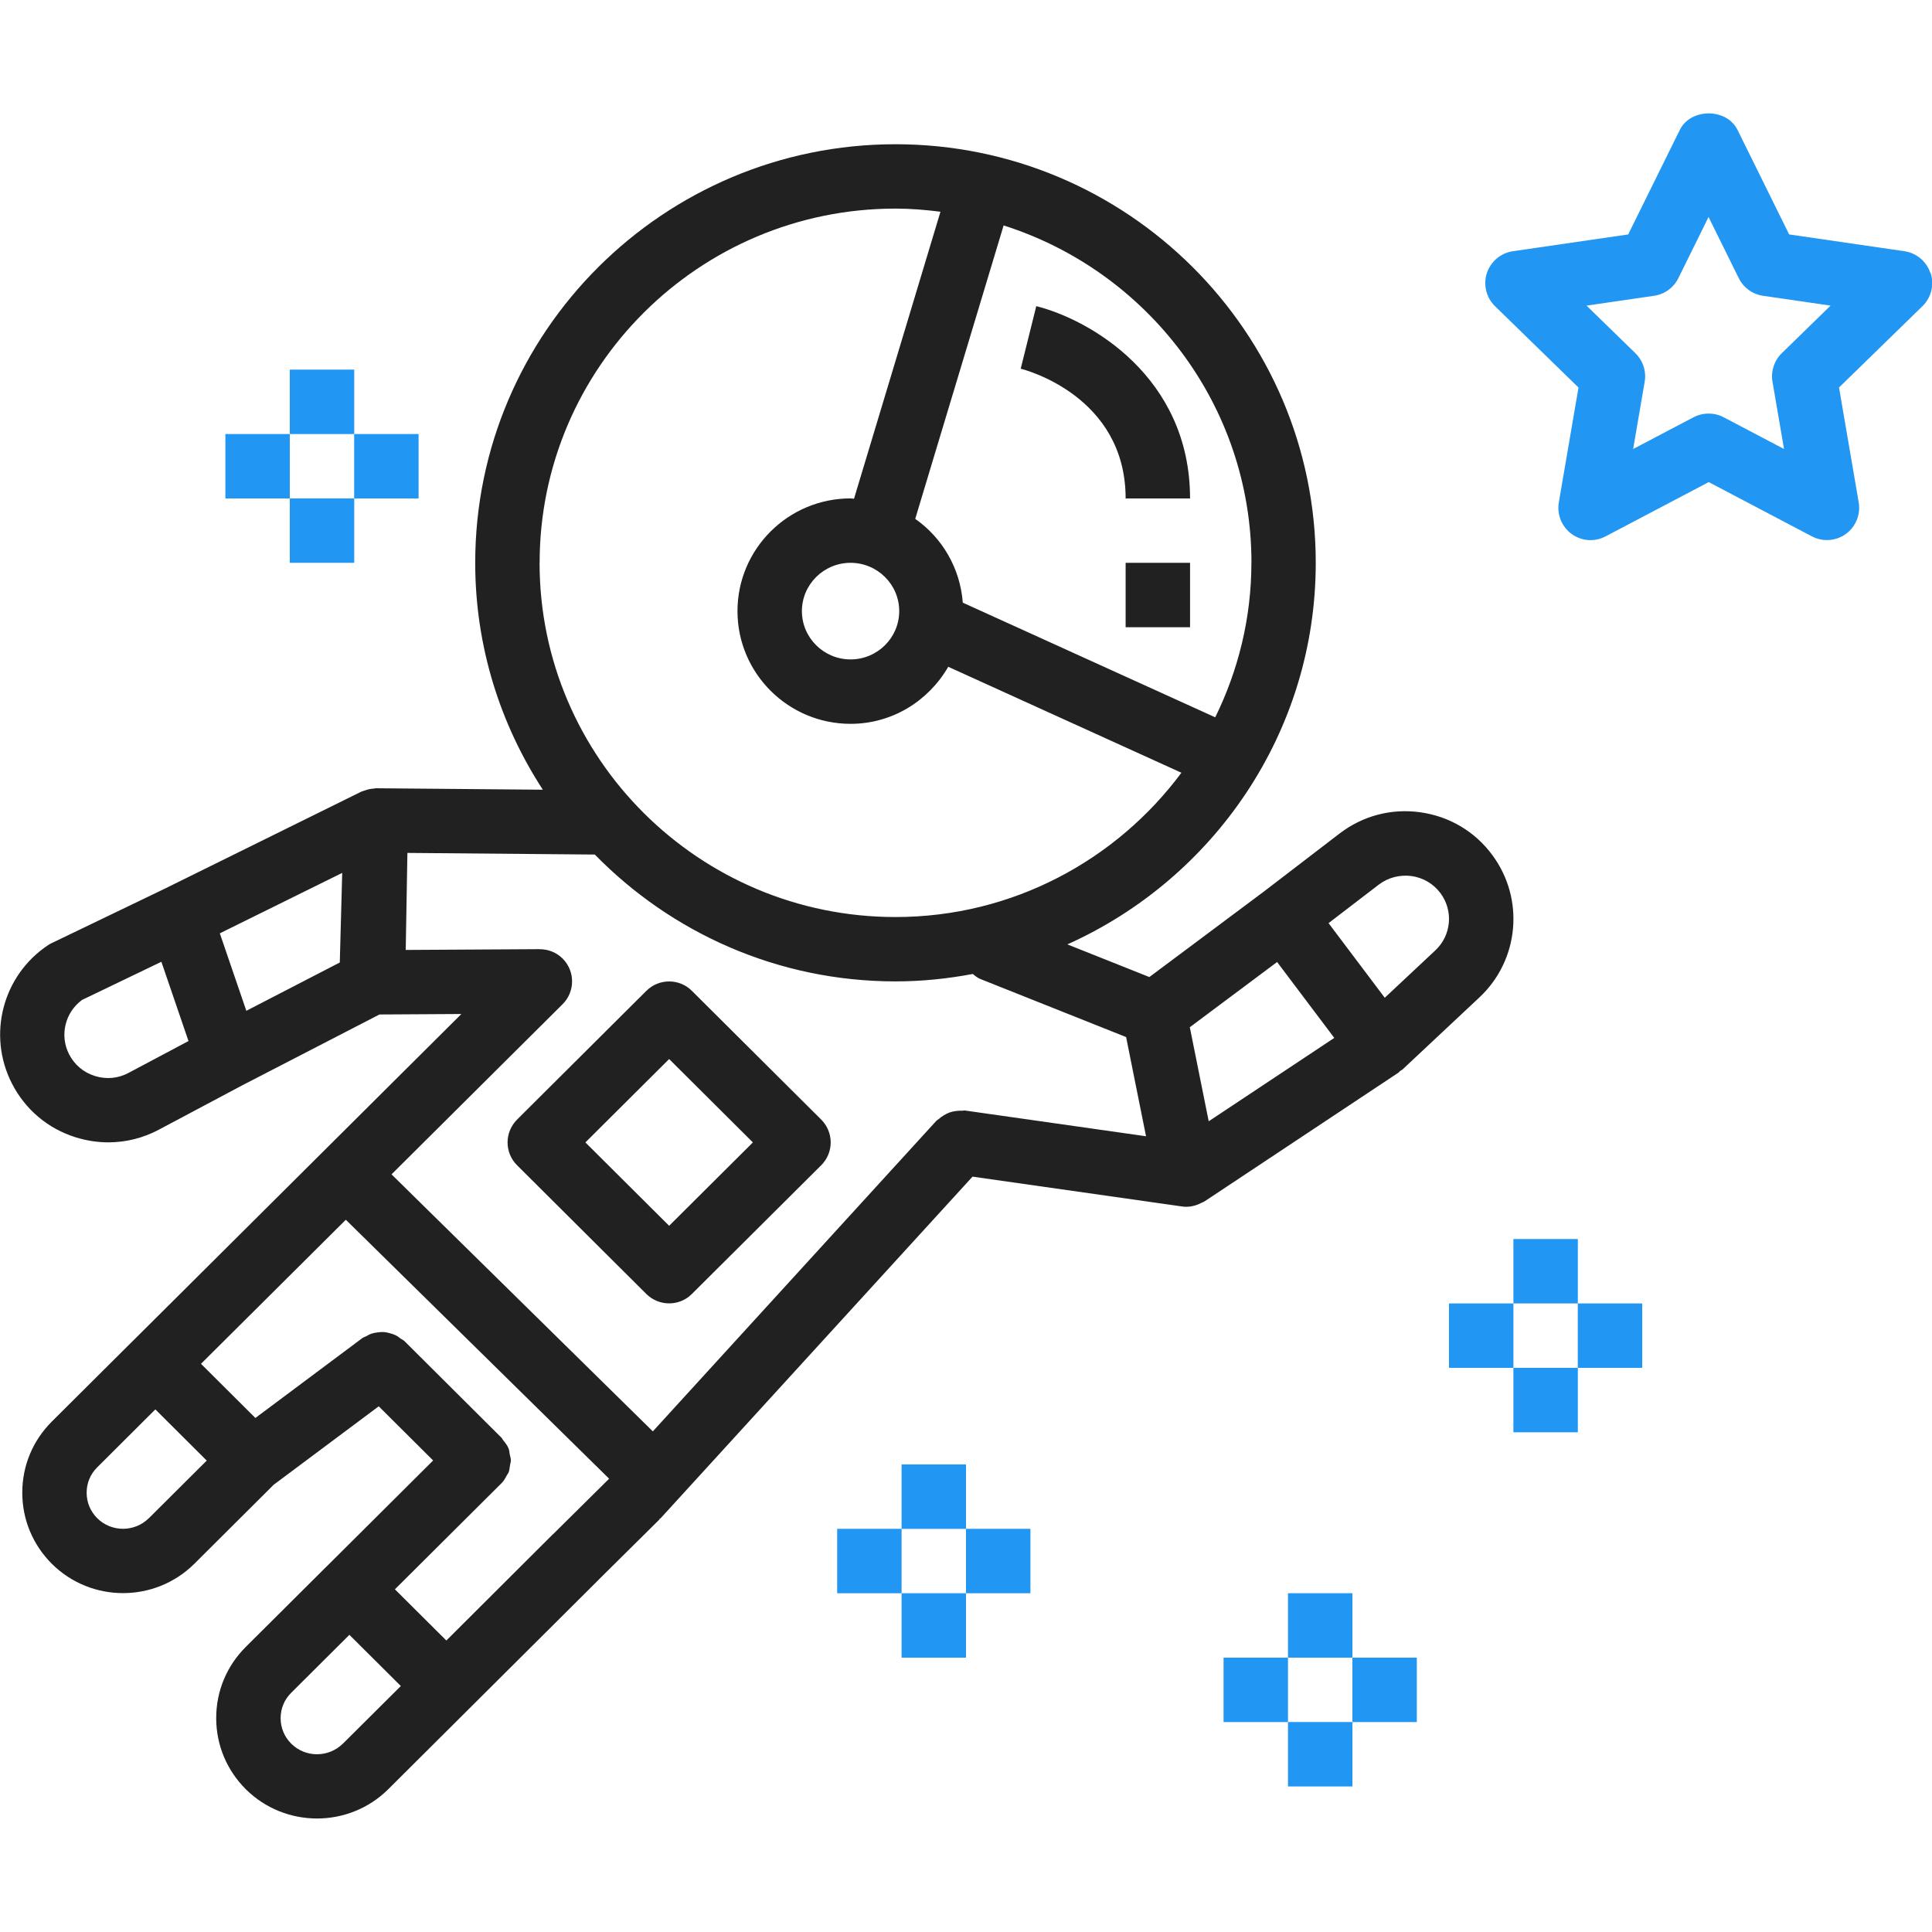
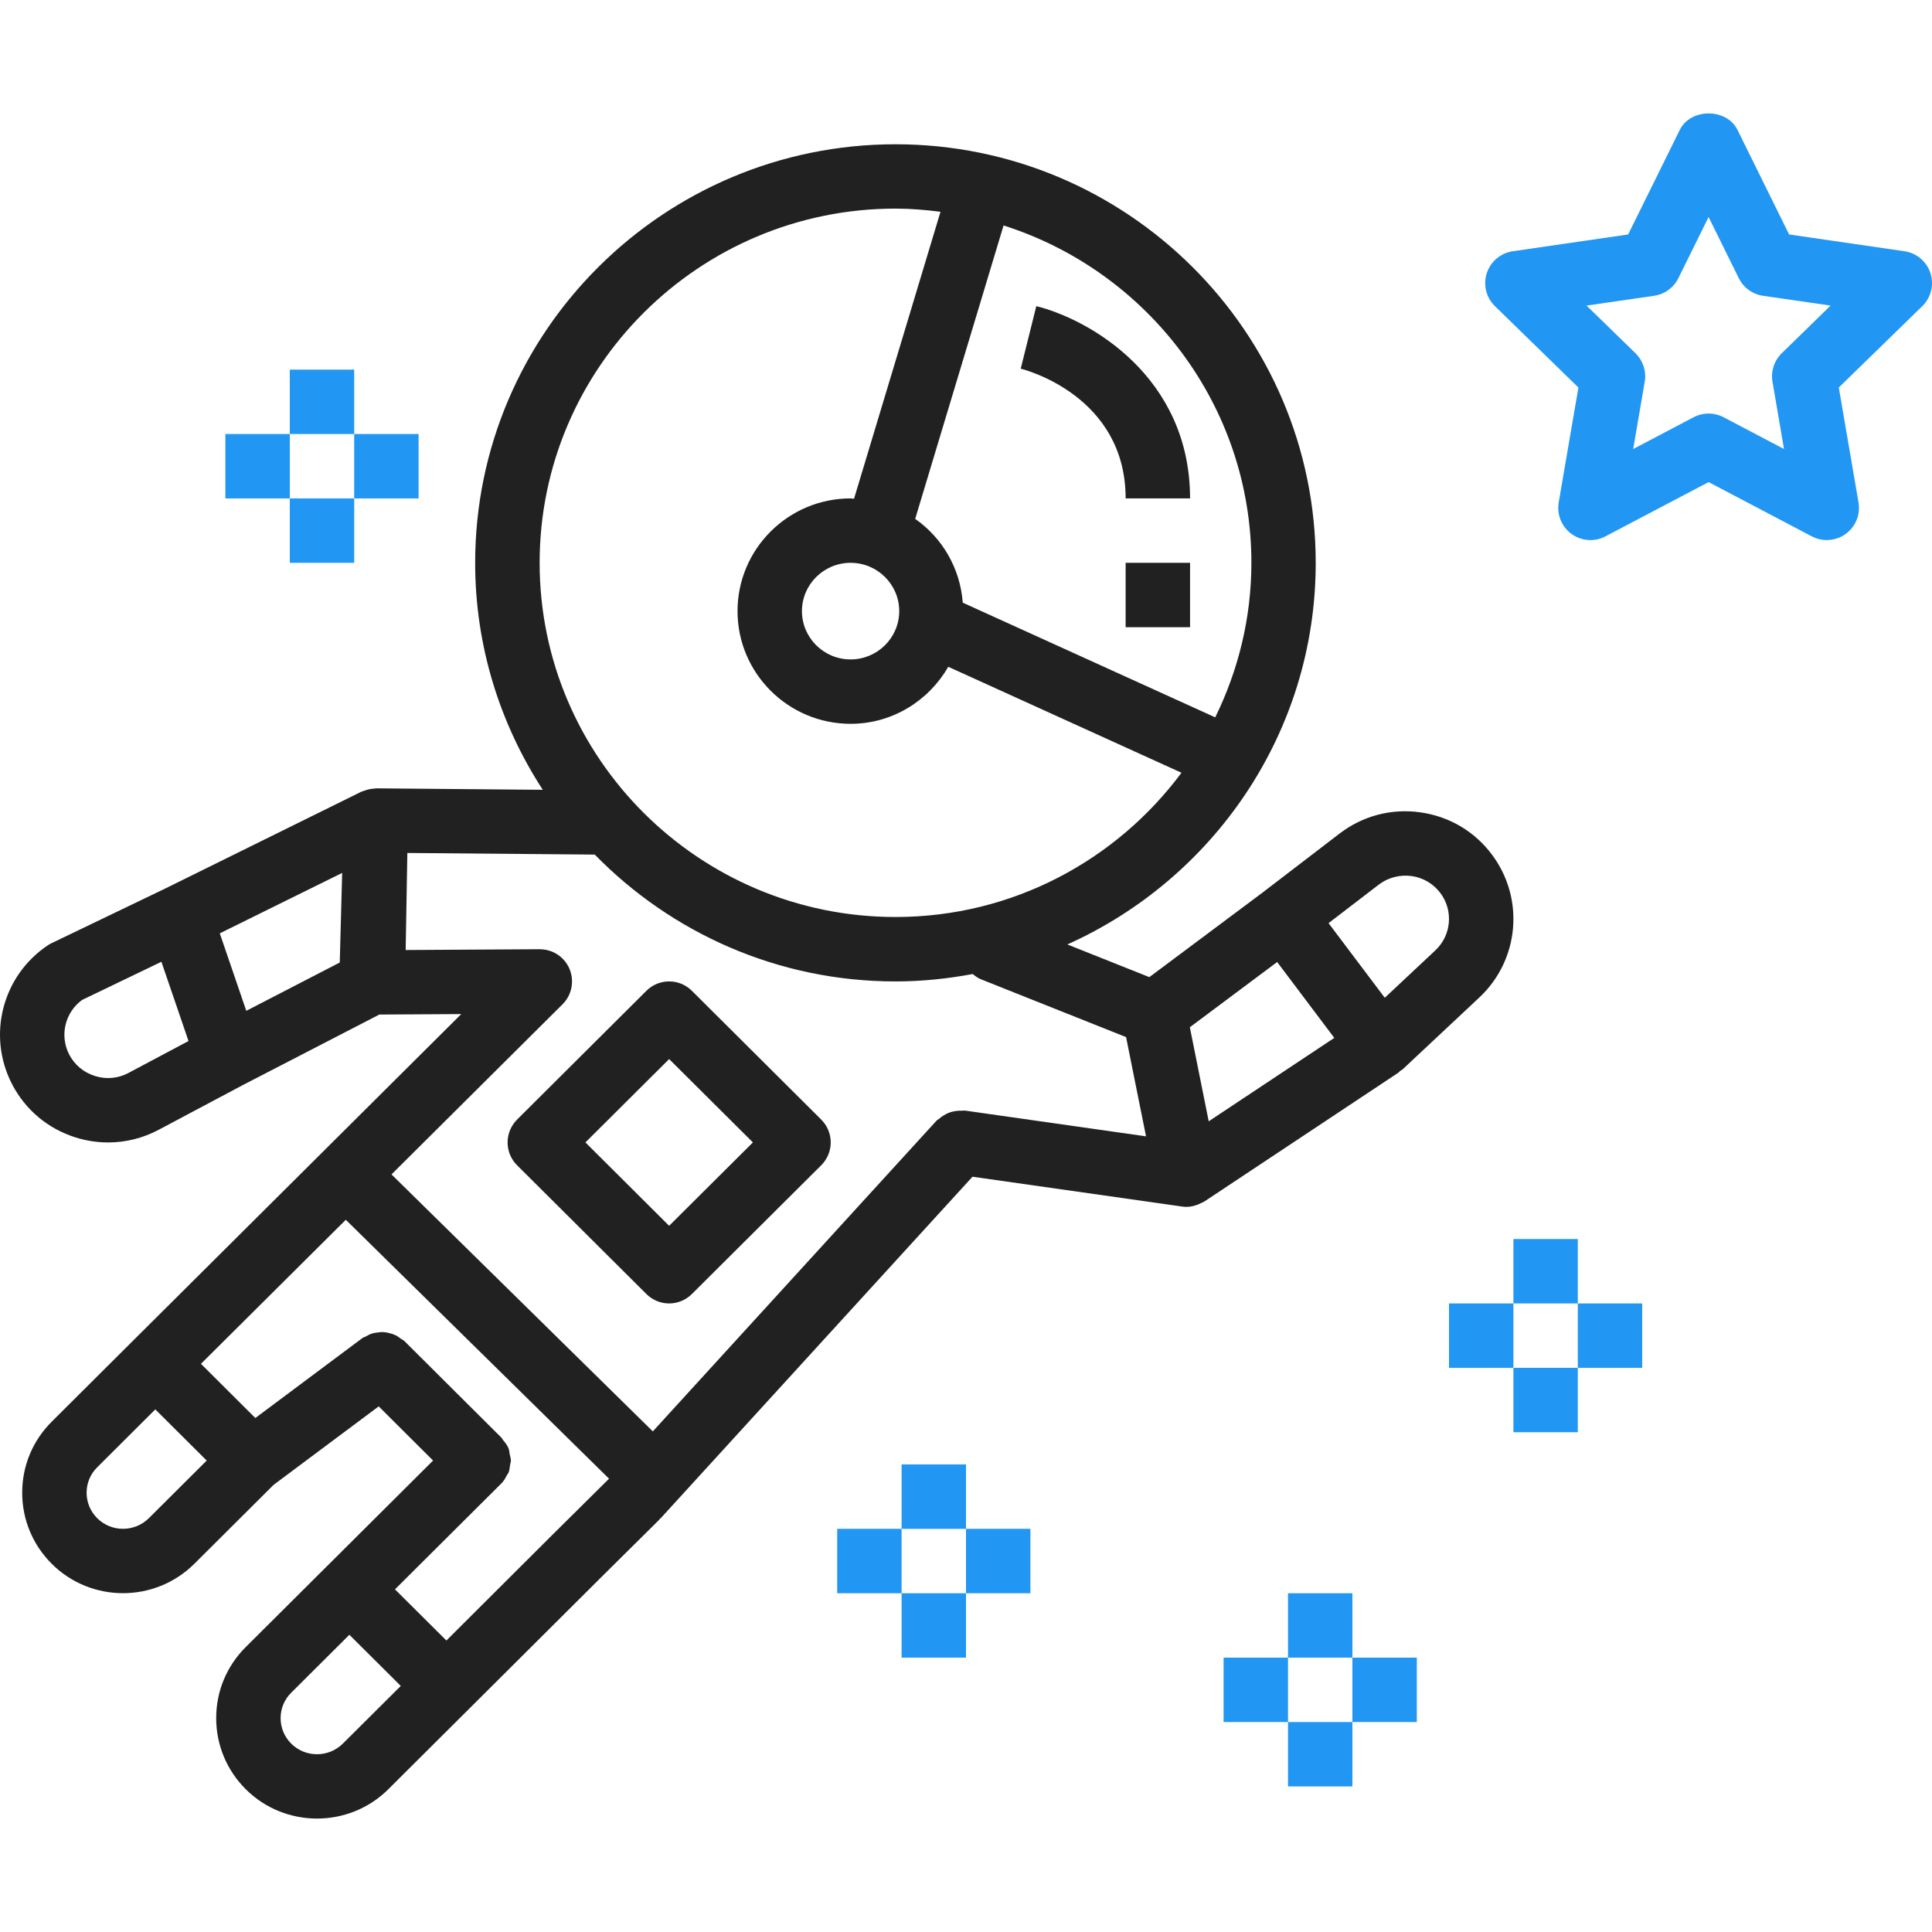
- <svg xmlns="http://www.w3.org/2000/svg" version="1.1" width="32" height="32" viewBox="0 0 32 32">
-   <path fill="#2196f3" d="M31.974 4.524c-0.063-0.193-0.229-0.333-0.43-0.363l-1.91-0.278-0.855-1.731c-0.179-0.365-0.777-0.365-0.956 0l-0.855 1.731-1.91 0.278c-0.201 0.029-0.367 0.17-0.431 0.363-0.062 0.193-0.011 0.405 0.135 0.547l1.383 1.348-0.326 1.903c-0.034 0.2 0.048 0.402 0.212 0.522 0.166 0.121 0.382 0.135 0.562 0.040l1.709-0.899 1.709 0.899c0.078 0.041 0.164 0.061 0.249 0.061 0.11 0 0.221-0.034 0.314-0.102 0.164-0.119 0.246-0.322 0.212-0.522l-0.326-1.903 1.383-1.348c0.145-0.142 0.197-0.354 0.135-0.547zM29.511 5.851c-0.125 0.122-0.183 0.299-0.153 0.472l0.191 1.114-1-0.526c-0.078-0.041-0.163-0.061-0.249-0.061s-0.17 0.020-0.249 0.061l-1.001 0.526 0.191-1.114c0.030-0.173-0.028-0.349-0.153-0.472l-0.81-0.789 1.119-0.163c0.174-0.025 0.324-0.134 0.402-0.292l0.5-1.013 0.5 1.013c0.078 0.157 0.228 0.267 0.402 0.292l1.119 0.163-0.809 0.789z" />
-   <path fill="#2196f3" d="M26.134 20.522h-1.067v1.067h1.067v-1.067z" />
-   <path fill="#2196f3" d="M26.134 22.656h-1.067v1.067h1.067v-1.067z" />
-   <path fill="#2196f3" d="M27.2 21.589h-1.067v1.067h1.067v-1.067z" />
-   <path fill="#2196f3" d="M25.067 21.589h-1.067v1.067h1.067v-1.067z" />
-   <path fill="#2196f3" d="M22.4 26.389h-1.067v1.067h1.067v-1.067z" />
-   <path fill="#2196f3" d="M22.4 28.522h-1.067v1.067h1.067v-1.067z" />
-   <path fill="#2196f3" d="M23.467 27.456h-1.067v1.067h1.067v-1.067z" />
-   <path fill="#2196f3" d="M21.333 27.456h-1.067v1.067h1.067v-1.067z" />
-   <path fill="#2196f3" d="M16 24.256h-1.067v1.067h1.067v-1.067z" />
-   <path fill="#2196f3" d="M16 26.389h-1.067v1.067h1.067v-1.067z" />
-   <path fill="#2196f3" d="M17.067 25.322h-1.067v1.067h1.067v-1.067z" />
-   <path fill="#2196f3" d="M14.933 25.322h-1.067v1.067h1.067v-1.067z" />
-   <path fill="#2196f3" d="M5.867 6.122h-1.067v1.067h1.067v-1.067z" />
-   <path fill="#2196f3" d="M5.867 8.255h-1.067v1.067h1.067v-1.067z" />
-   <path fill="#2196f3" d="M6.933 7.189h-1.067v1.067h1.067v-1.067z" />
-   <path fill="#2196f3" d="M4.8 7.189h-1.067v1.067h1.067v-1.067z" />
-   <path fill="#212121" d="M24.715 14.159c-0.287-0.388-0.709-0.637-1.188-0.705-0.481-0.068-0.956 0.058-1.34 0.352l-1.252 0.96-1.898 1.417-1.358-0.541c2.421-1.086 4.114-3.508 4.114-6.32 0-3.823-3.123-6.933-6.961-6.933s-6.961 3.11-6.961 6.933c0 1.386 0.414 2.674 1.12 3.758l-2.764-0.024c-0.002 0-0.003 0-0.005 0-0.009 0-0.015 0.004-0.023 0.005-0.053 0.002-0.105 0.013-0.155 0.031-0.013 0.005-0.026 0.008-0.038 0.013-0.006 0.003-0.013 0.003-0.019 0.006l-3.233 1.596c-0.001 0-0.001 0-0.001 0.001l-1.893 0.911c-0.021 0.009-0.042 0.021-0.063 0.035-0.755 0.502-1.012 1.489-0.598 2.295 0.22 0.429 0.595 0.745 1.056 0.889 0.178 0.055 0.359 0.083 0.539 0.083 0.29 0 0.577-0.071 0.839-0.211l1.388-0.738 2.264-1.169 1.357-0.008-5.442 5.416c-0.001 0.001-0.001 0.001-0.002 0.001l-1.339 1.333c-0.316 0.315-0.49 0.732-0.49 1.178s0.174 0.863 0.49 1.179c0.325 0.323 0.752 0.485 1.179 0.485s0.854-0.162 1.18-0.485l1.314-1.309 1.741-1.3 0.901 0.897-1.762 1.754c-0 0.001-0.001 0.001-0.002 0.001l-1.339 1.333c-0.316 0.315-0.49 0.732-0.49 1.178s0.174 0.863 0.49 1.179c0.325 0.323 0.753 0.485 1.18 0.485s0.855-0.162 1.18-0.485l3.482-3.467c0.001-0.001 0.001-0.001 0.001-0.002l1.010-1-0.004-0.004c0.006-0.006 0.015-0.009 0.022-0.015l5.166-5.658 3.471 0.494c0.025 0.004 0.050 0.005 0.075 0.005 0.065 0 0.127-0.015 0.187-0.038 0.018-0.006 0.033-0.015 0.050-0.023 0.019-0.010 0.039-0.015 0.058-0.027l3.213-2.133c0.012-0.008 0.018-0.021 0.029-0.029 0.013-0.010 0.029-0.014 0.041-0.026l1.271-1.191c0.662-0.62 0.753-1.635 0.212-2.362zM2.13 17.77c-0.173 0.093-0.37 0.111-0.558 0.052-0.187-0.058-0.338-0.186-0.427-0.358-0.161-0.314-0.068-0.695 0.214-0.902l1.314-0.632 0.449 1.313-0.992 0.527zM5.628 15.942l-1.548 0.8-0.439-1.283 2.027-1.001-0.040 1.484zM20.727 9.322c0 0.918-0.219 1.785-0.599 2.559l-4.181-1.899c-0.044-0.573-0.341-1.075-0.788-1.388l1.464-4.86c2.378 0.756 4.105 2.974 4.105 5.588zM8.938 9.322c0-3.235 2.644-5.867 5.894-5.867 0.253 0 0.5 0.021 0.745 0.052l-1.432 4.754c-0.019-0.001-0.037-0.006-0.057-0.006-1.033 0-1.873 0.837-1.873 1.867s0.84 1.867 1.873 1.867c0.694 0 1.294-0.383 1.618-0.945l3.862 1.755c-1.075 1.446-2.795 2.39-4.737 2.39-3.25 0-5.894-2.632-5.894-5.867zM14.894 10.122c0 0.441-0.362 0.8-0.806 0.8s-0.806-0.359-0.806-0.8c0-0.441 0.362-0.8 0.806-0.8s0.806 0.359 0.806 0.8zM2.465 25.146c-0.236 0.234-0.619 0.234-0.854 0.001-0.114-0.114-0.176-0.263-0.176-0.423s0.062-0.309 0.176-0.421l0.962-0.959 0.851 0.848-0.959 0.955zM5.679 28.88c-0.236 0.234-0.619 0.235-0.855 0.001-0.114-0.114-0.176-0.263-0.176-0.423s0.062-0.309 0.176-0.421l0.963-0.959 0.852 0.848-0.96 0.955zM9.16 25.411c-0.001 0-0.001 0-0.002 0.001l-1.765 1.76-0.852-0.848 1.763-1.755c0 0 0 0 0-0s0.001-0.001 0.002-0.001c0.040-0.040 0.065-0.088 0.090-0.135 0.007-0.014 0.020-0.026 0.026-0.040 0.017-0.041 0.019-0.085 0.026-0.129 0.003-0.025 0.014-0.047 0.014-0.073 0-0.036-0.013-0.070-0.020-0.106-0.006-0.032-0.006-0.065-0.019-0.095-0.020-0.050-0.055-0.094-0.091-0.138-0.010-0.012-0.014-0.027-0.025-0.038 0 0 0 0-0.001 0s-0.001-0.002-0.001-0.002l-1.607-1.6c-0.017-0.017-0.039-0.024-0.058-0.038-0.028-0.022-0.055-0.042-0.087-0.058-0.030-0.015-0.061-0.024-0.093-0.033-0.034-0.010-0.067-0.017-0.103-0.020-0.033-0.002-0.063 0.001-0.095 0.005-0.036 0.004-0.069 0.009-0.104 0.020-0.034 0.011-0.063 0.027-0.094 0.045-0.020 0.011-0.042 0.015-0.061 0.029l-1.773 1.324-0.901-0.897 2.399-2.386 4.361 4.289-0.928 0.919zM15.979 18.394c-0.015-0.002-0.030 0.004-0.045 0.003-0.039-0.002-0.076 0.001-0.115 0.007-0.030 0.005-0.059 0.011-0.088 0.021-0.034 0.012-0.065 0.028-0.097 0.047-0.030 0.018-0.057 0.037-0.083 0.061-0.013 0.011-0.028 0.017-0.040 0.029l-4.698 5.146-4.328-4.257 2.833-2.818c0.209-0.208 0.21-0.546 0.002-0.755-0.105-0.105-0.243-0.157-0.381-0.156v-0.001l-2.219 0.013 0.028-1.607 3.104 0.027c1.265 1.294 3.029 2.101 4.981 2.101 0.437 0 0.864-0.045 1.279-0.123 0.040 0.032 0.079 0.065 0.13 0.085l2.41 0.96 0.152 0.758 0.178 0.885-3.003-0.427zM20.020 18.572l-0.313-1.558 1.446-1.080 0.947 1.257-2.080 1.381zM23.774 15.741l-0.838 0.785-0.931-1.236 0.831-0.637c0.155-0.119 0.351-0.168 0.543-0.143 0.193 0.027 0.364 0.128 0.48 0.284 0.217 0.292 0.18 0.699-0.085 0.947z" />
-   <path fill="#212121" d="M13.602 18.544l-2.143-2.133c-0.207-0.207-0.545-0.207-0.753 0l-2.142 2.133c-0.1 0.101-0.157 0.236-0.157 0.378s0.056 0.278 0.157 0.378l2.142 2.133c0.104 0.103 0.241 0.155 0.377 0.155s0.273-0.052 0.376-0.155l2.143-2.133c0.1-0.1 0.157-0.236 0.157-0.378s-0.057-0.278-0.157-0.378zM11.083 20.303l-1.387-1.381 1.387-1.381 1.387 1.381-1.387 1.381z" />
-   <path fill="#212121" d="M17.164 5.071l-0.258 1.036c0.071 0.018 1.738 0.452 1.738 2.149h1.067c-0-2.017-1.666-2.965-2.547-3.185z" />
-   <path fill="#212121" d="M19.711 9.322h-1.067v1.067h1.067v-1.067z" />
+ <svg xmlns="http://www.w3.org/2000/svg" width="70" height="70" viewBox="0 0 70 70" fill="none">
+   <path d="M69.943 9.896C69.806 9.475 69.442 9.167 69.002 9.103L64.823 8.495L62.953 4.708C62.561 3.91 61.253 3.91 60.861 4.708L58.991 8.495L54.811 9.103C54.372 9.167 54.008 9.474 53.869 9.897C53.732 10.319 53.845 10.783 54.164 11.092L57.189 14.041L56.475 18.203C56.401 18.641 56.58 19.083 56.938 19.345C57.301 19.608 57.775 19.641 58.168 19.433L61.906 17.467L65.644 19.433C65.815 19.523 66.002 19.567 66.188 19.567C66.429 19.567 66.671 19.493 66.874 19.344C67.233 19.083 67.413 18.641 67.337 18.203L66.623 14.04L69.648 11.092C69.965 10.782 70.08 10.319 69.943 9.896ZM64.556 12.799C64.281 13.066 64.156 13.454 64.221 13.832L64.638 16.269L62.45 15.118C62.279 15.029 62.093 14.984 61.906 14.984C61.719 14.984 61.534 15.029 61.362 15.118L59.174 16.269L59.591 13.832C59.657 13.454 59.531 13.068 59.257 12.799L57.484 11.072L59.932 10.717C60.312 10.662 60.64 10.423 60.811 10.078L61.905 7.862L62.999 10.078C63.17 10.422 63.497 10.662 63.878 10.717L66.326 11.072L64.556 12.799Z" fill="#2196F3" />
+   <path d="M57.167 44.892H54.834V47.226H57.167V44.892Z" fill="#2196F3" />
+   <path d="M57.167 49.559H54.834V51.892H57.167V49.559Z" fill="#2196F3" />
+   <path d="M59.5 47.226H57.167V49.559H59.5V47.226Z" fill="#2196F3" />
+   <path d="M54.834 47.226H52.5V49.559H54.834V47.226Z" fill="#2196F3" />
+   <path d="M49 57.726H46.667V60.059H49V57.726Z" fill="#2196F3" />
+   <path d="M49 62.393H46.667V64.726H49V62.393Z" fill="#2196F3" />
+   <path d="M51.334 60.059H49V62.393H51.334V60.059Z" fill="#2196F3" />
+   <path d="M46.667 60.059H44.333V62.393H46.667V60.059Z" fill="#2196F3" />
+   <path d="M35 53.059H32.667V55.393H35V53.059Z" fill="#2196F3" />
+   <path d="M35 57.726H32.667V60.059H35V57.726Z" fill="#2196F3" />
+   <path d="M37.333 55.392H35V57.726H37.333V55.392Z" fill="#2196F3" />
+   <path d="M32.667 55.392H30.333V57.726H32.667V55.392Z" fill="#2196F3" />
+   <path d="M12.833 13.392H10.5V15.725H12.833V13.392Z" fill="#2196F3" />
+   <path d="M12.833 18.059H10.5V20.392H12.833V18.059Z" fill="#2196F3" />
+   <path d="M15.166 15.725H12.833V18.059H15.166V15.725Z" fill="#2196F3" />
+   <path d="M10.5 15.725H8.166V18.059H10.5V15.725Z" fill="#2196F3" />
+   <path d="M54.063 30.974C53.435 30.126 52.512 29.58 51.464 29.433C50.412 29.283 49.373 29.56 48.533 30.203L45.795 32.301L45.794 32.303L41.643 35.403L38.672 34.219C43.969 31.843 47.671 26.545 47.671 20.394C47.671 12.031 40.84 5.227 32.444 5.227C24.047 5.227 17.216 12.031 17.216 20.394C17.216 23.425 18.123 26.244 19.666 28.616L13.62 28.563C13.617 28.563 13.613 28.563 13.61 28.563C13.591 28.563 13.576 28.573 13.559 28.574C13.443 28.578 13.33 28.602 13.219 28.642C13.191 28.652 13.162 28.658 13.135 28.671C13.121 28.677 13.107 28.678 13.093 28.685L6.021 32.176C6.02 32.176 6.018 32.176 6.018 32.178L1.877 34.169C1.831 34.189 1.784 34.216 1.739 34.246C0.088 35.345 -0.474 37.504 0.43 39.268C0.912 40.206 1.732 40.896 2.74 41.212C3.129 41.334 3.525 41.393 3.92 41.393C4.553 41.393 5.181 41.238 5.756 40.931L8.792 39.317L13.744 36.759L16.712 36.742L4.808 48.588C4.807 48.59 4.806 48.59 4.805 48.591L1.877 51.507C1.185 52.196 0.804 53.109 0.804 54.084C0.804 55.056 1.185 55.972 1.877 56.662C2.587 57.369 3.522 57.724 4.456 57.724C5.392 57.724 6.325 57.369 7.038 56.662L9.913 53.799L13.721 50.956L15.691 52.918L11.838 56.755C11.836 56.756 11.835 56.756 11.834 56.758L8.906 59.674C8.214 60.362 7.833 61.276 7.833 62.25C7.833 63.223 8.214 64.139 8.906 64.829C9.616 65.536 10.552 65.89 11.486 65.89C12.421 65.89 13.357 65.536 14.068 64.829L16.998 61.912L21.684 57.245C21.685 57.244 21.685 57.243 21.686 57.242L23.895 55.054L23.887 55.046C23.901 55.032 23.921 55.027 23.935 55.012L35.235 42.635L42.828 43.715C42.883 43.724 42.938 43.727 42.993 43.727C43.134 43.727 43.27 43.693 43.402 43.643C43.441 43.629 43.474 43.61 43.511 43.592C43.553 43.571 43.597 43.559 43.637 43.532L50.666 38.865C50.692 38.848 50.706 38.82 50.73 38.801C50.758 38.779 50.793 38.77 50.819 38.745L53.6 36.14C55.047 34.784 55.247 32.563 54.063 30.974ZM4.66 38.872C4.281 39.075 3.851 39.116 3.439 38.985C3.03 38.858 2.699 38.579 2.505 38.203C2.153 37.517 2.357 36.681 2.974 36.23L5.848 34.847L6.54 36.869L6.83 37.718L4.66 38.872ZM12.31 34.874L8.923 36.624L8.365 34.991L7.963 33.817L12.397 31.628L12.31 34.874ZM45.34 20.392C45.34 22.401 44.861 24.296 44.03 25.991L34.883 21.836C34.788 20.582 34.137 19.484 33.159 18.8L36.361 8.169C41.563 9.823 45.34 14.675 45.34 20.392ZM19.552 20.392C19.552 13.316 25.336 7.558 32.446 7.558C32.999 7.558 33.54 7.605 34.076 7.673L30.943 18.071C30.901 18.07 30.862 18.058 30.819 18.058C28.56 18.058 26.722 19.89 26.722 22.142C26.722 24.394 28.56 26.225 30.819 26.225C32.337 26.225 33.65 25.387 34.358 24.159L42.807 27.998C40.456 31.162 36.694 33.225 32.446 33.225C25.336 33.225 19.552 27.468 19.552 20.392ZM32.581 22.142C32.581 23.107 31.79 23.892 30.819 23.892C29.847 23.892 29.056 23.107 29.056 22.142C29.056 21.177 29.847 20.392 30.819 20.392C31.79 20.392 32.581 21.177 32.581 22.142ZM5.392 55.008C4.875 55.52 4.038 55.519 3.523 55.009C3.274 54.76 3.138 54.432 3.138 54.084C3.138 53.736 3.274 53.408 3.523 53.162L5.627 51.065L7.489 52.919L5.392 55.008ZM12.422 63.174C11.905 63.687 11.068 63.688 10.552 63.176C10.303 62.927 10.167 62.599 10.167 62.25C10.167 61.903 10.303 61.575 10.552 61.329L12.658 59.231L13.539 60.107L14.521 61.085L12.422 63.174ZM20.038 55.586C20.037 55.587 20.036 55.587 20.035 55.589L16.174 59.439L15.293 58.562L14.311 57.585L18.168 53.745C18.168 53.745 18.168 53.745 18.168 53.744C18.169 53.743 18.17 53.743 18.172 53.742C18.259 53.654 18.314 53.549 18.368 53.445C18.383 53.415 18.412 53.389 18.425 53.358C18.461 53.268 18.467 53.171 18.481 53.077C18.488 53.023 18.511 52.973 18.511 52.918C18.511 52.84 18.483 52.764 18.467 52.687C18.453 52.617 18.453 52.546 18.426 52.478C18.382 52.368 18.306 52.272 18.227 52.177C18.204 52.151 18.196 52.119 18.172 52.094C18.172 52.094 18.172 52.094 18.171 52.094C18.169 52.093 18.169 52.091 18.168 52.09L14.653 48.59C14.616 48.552 14.568 48.537 14.526 48.506C14.464 48.458 14.405 48.413 14.336 48.38C14.269 48.347 14.201 48.327 14.132 48.308C14.057 48.287 13.985 48.271 13.906 48.265C13.835 48.26 13.769 48.267 13.697 48.276C13.619 48.285 13.546 48.295 13.47 48.32C13.396 48.343 13.331 48.379 13.264 48.418C13.22 48.442 13.171 48.451 13.13 48.481L9.251 51.377L7.281 49.414L12.529 44.195L22.067 53.576L20.038 55.586ZM34.955 40.237C34.921 40.233 34.889 40.245 34.855 40.243C34.77 40.239 34.689 40.244 34.603 40.258C34.537 40.27 34.474 40.283 34.411 40.305C34.336 40.331 34.269 40.366 34.2 40.408C34.134 40.447 34.075 40.489 34.018 40.542C33.99 40.566 33.956 40.578 33.93 40.606L23.653 51.862L14.185 42.551L20.383 36.386C20.839 35.931 20.841 35.192 20.386 34.735C20.156 34.505 19.854 34.392 19.552 34.393V34.392L14.698 34.421L14.759 30.905L21.549 30.963C24.317 33.794 28.176 35.559 32.446 35.559C33.403 35.559 34.336 35.46 35.245 35.291C35.332 35.361 35.419 35.432 35.528 35.476L40.8 37.576L41.133 39.235L41.523 41.172L34.955 40.237ZM43.794 40.627L43.11 37.219L46.274 34.856L47.102 35.955L48.344 37.605L43.794 40.627ZM52.005 34.434L50.173 36.151L48.136 33.447L49.954 32.053C50.294 31.792 50.722 31.686 51.142 31.74C51.564 31.8 51.938 32.02 52.192 32.362C52.666 33 52.585 33.891 52.005 34.434Z" fill="#212121" />
+   <path d="M29.755 40.565L25.067 35.898C24.613 35.445 23.875 35.445 23.421 35.898L18.734 40.565C18.515 40.786 18.391 41.082 18.391 41.392C18.391 41.703 18.514 42 18.734 42.219L23.421 46.886C23.648 47.112 23.947 47.226 24.244 47.226C24.542 47.226 24.84 47.112 25.067 46.886L29.755 42.219C29.974 42 30.099 41.703 30.099 41.392C30.099 41.082 29.975 40.784 29.755 40.565ZM24.244 44.413L21.211 41.392L24.244 38.372L27.279 41.392L24.244 44.413Z" fill="#212121" />
+   <path d="M37.547 11.092L36.983 13.358C37.139 13.397 40.784 14.346 40.784 18.059H43.118C43.118 13.646 39.474 11.572 37.547 11.092Z" fill="#212121" />
+   <path d="M43.118 20.392H40.784V22.725H43.118V20.392Z" fill="#212121" />
</svg>
